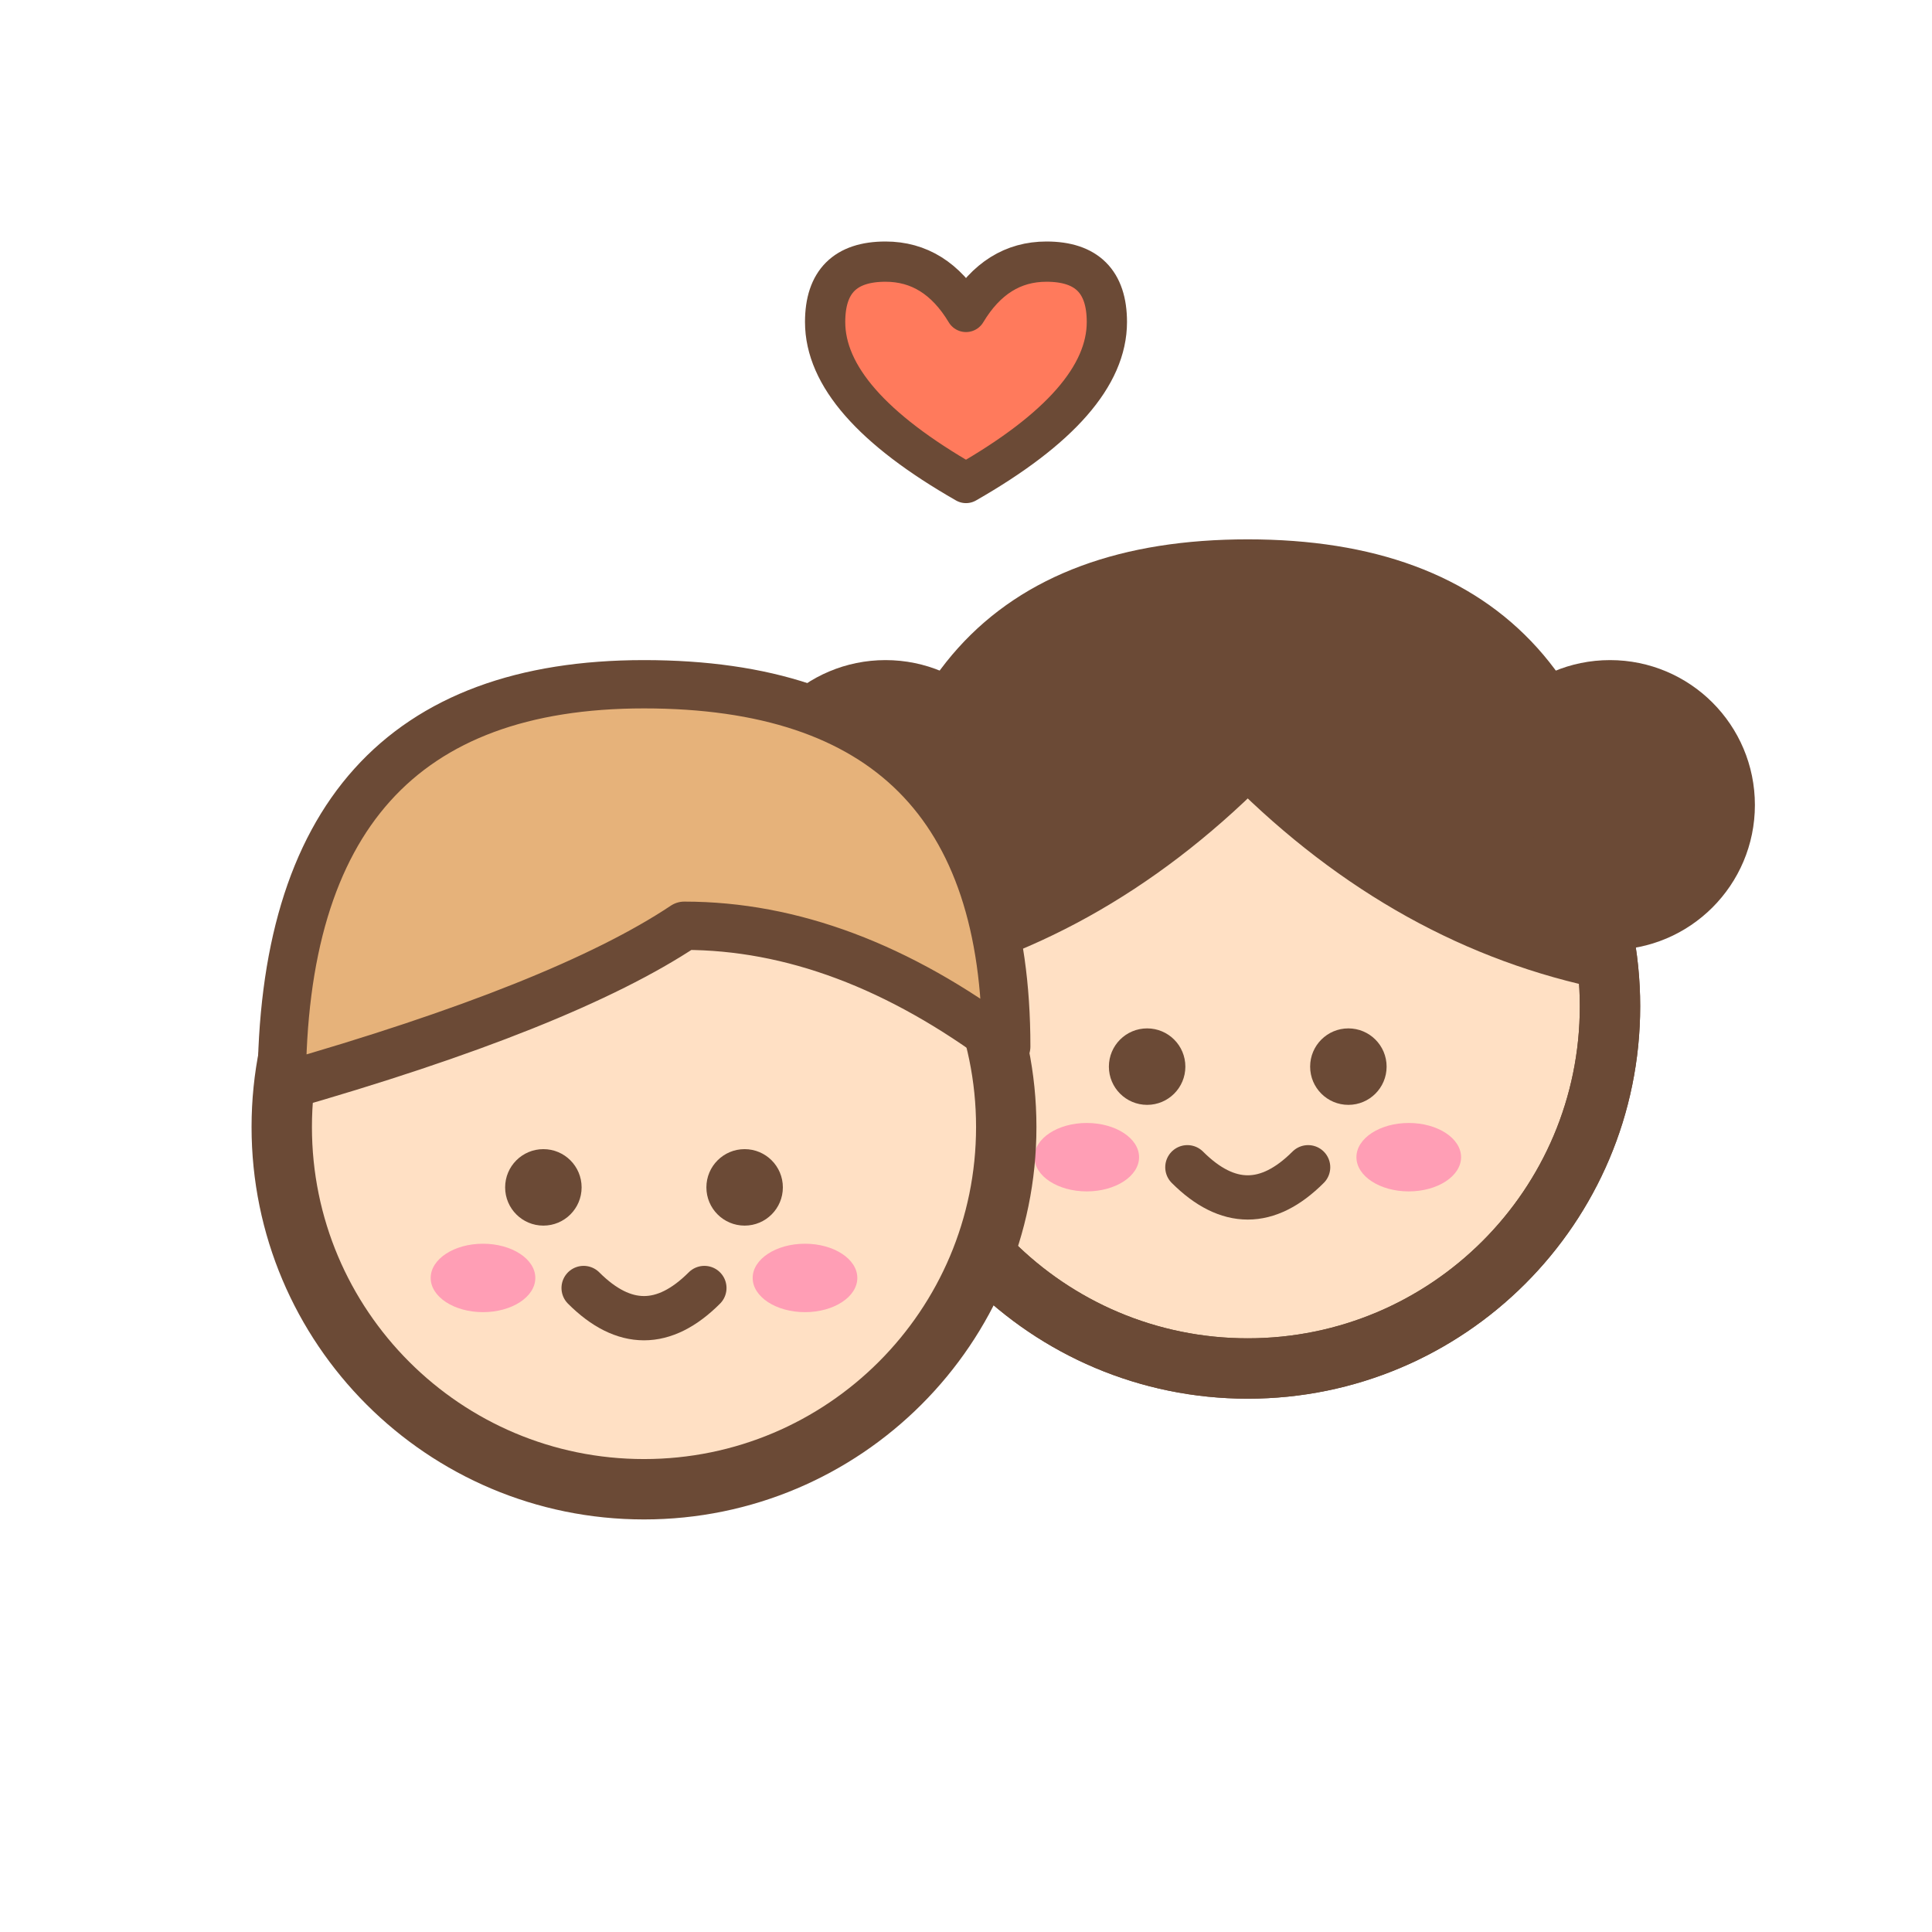
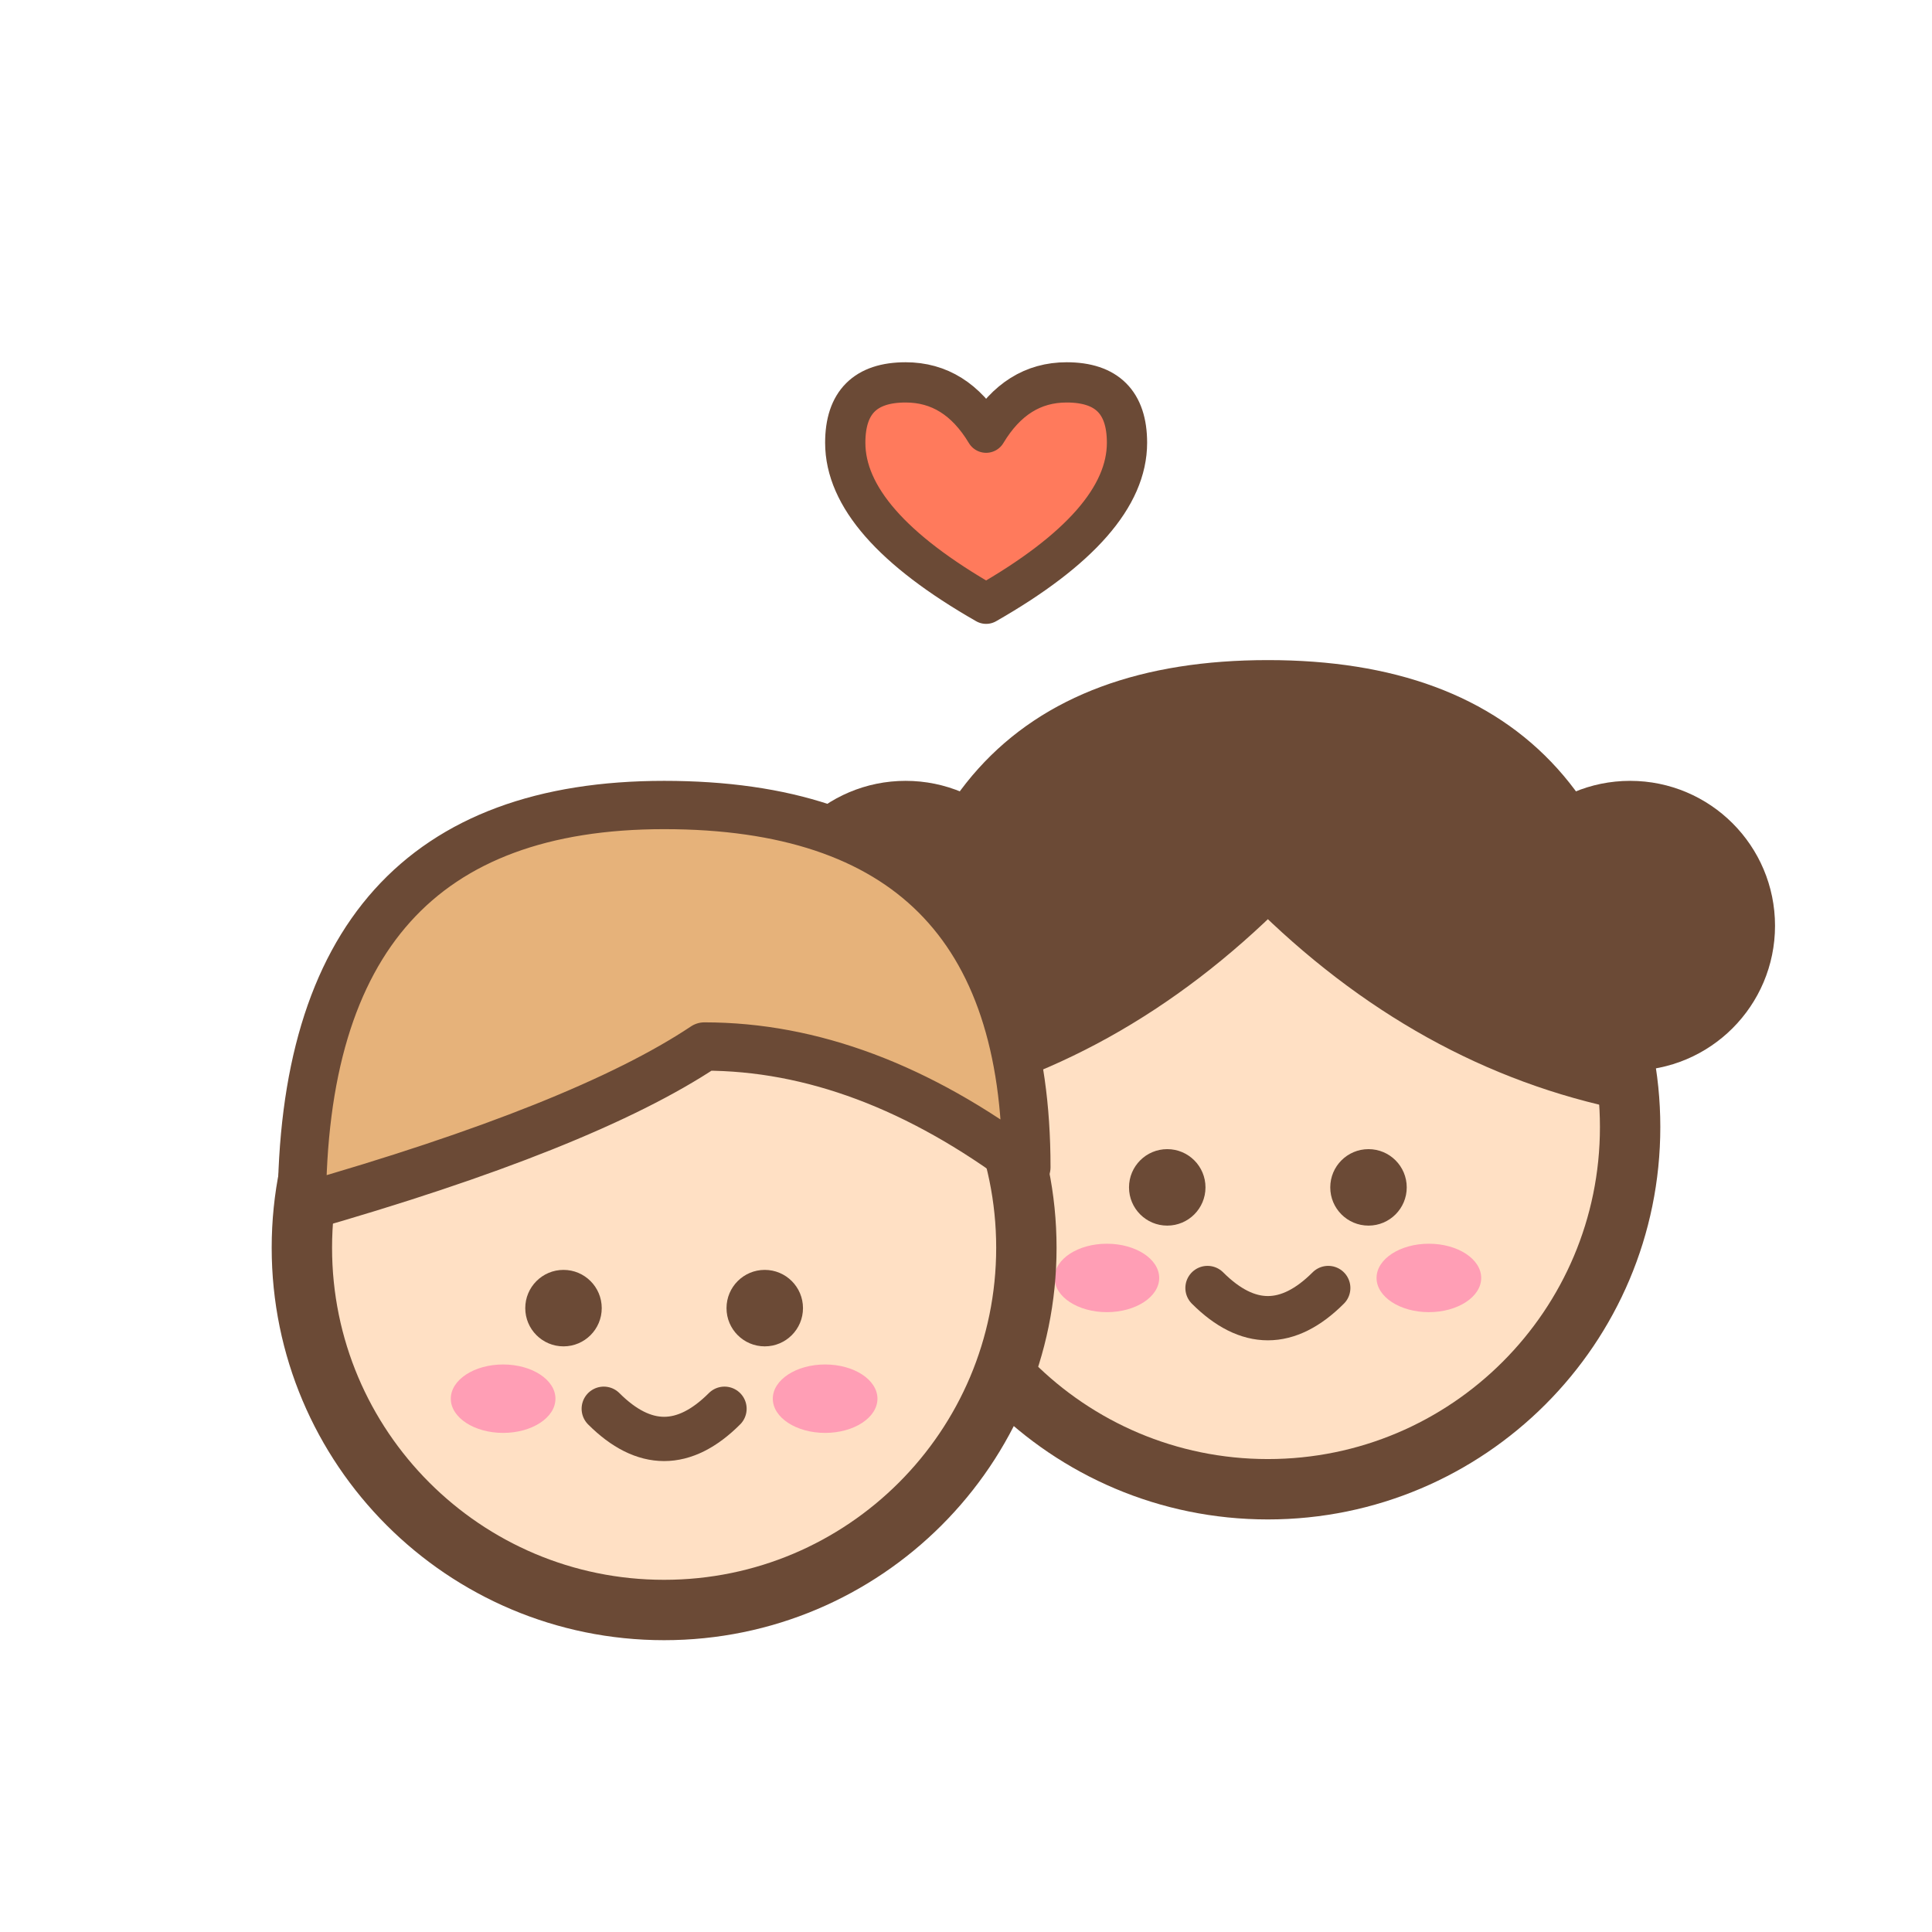
<svg xmlns="http://www.w3.org/2000/svg" viewBox="0 0 96 96">
  <g stroke="#6b4a36" stroke-width="3" stroke-linejoin="round" stroke-linecap="round">
-     <circle cx="62" cy="50" r="18" fill="#ffe0c4" />
-     <circle cx="44" cy="40" r="6" fill="#6b4a36" stroke-width="2.4" />
-     <circle cx="80" cy="40" r="6" fill="#6b4a36" stroke-width="2.4" />
-     <path d="M44 48q0-20 18-20q18 0 18 20q-10-2-18-10q-8 8-18 10z" fill="#6b4a36" stroke-width="2.4" />
-     <circle cx="62" cy="50" r="18" fill="none" />
-     <circle cx="57.0" cy="53.0" r="1.9" fill="#6b4a36" stroke="none" />
-     <circle cx="67.0" cy="53.0" r="1.9" fill="#6b4a36" stroke="none" />
-     <path d="M59.0 58.0q3.0 3.0 6.0 0" fill="none" stroke-width="2.2" />
-     <ellipse cx="54.0" cy="57.5" rx="2.6" ry="1.7" fill="#ff9eb5" stroke="none" />
-     <ellipse cx="70.0" cy="57.5" rx="2.6" ry="1.7" fill="#ff9eb5" stroke="none" />
-     <circle cx="32" cy="56" r="18" fill="#ffe0c4" />
-     <path d="M14 54q0-20 18-20q18 0 18 18q-8-6-16-6q-6 4-20 8z" fill="#e6b27a" stroke-width="2.4" />
-     <circle cx="27.0" cy="59.0" r="1.9" fill="#6b4a36" stroke="none" />
-     <circle cx="37.0" cy="59.0" r="1.9" fill="#6b4a36" stroke="none" />
-     <path d="M29.0 64.0q3.0 3.0 6.0 0" fill="none" stroke-width="2.2" />
-     <ellipse cx="24.0" cy="63.5" rx="2.6" ry="1.7" fill="#ff9eb5" stroke="none" />
-     <ellipse cx="40.0" cy="63.5" rx="2.6" ry="1.7" fill="#ff9eb5" stroke="none" />
-     <path d="M48 24q-7-4-7-8q0-3 3-3q2.5 0 4 2.5q1.5-2.5 4-2.5q3 0 3 3q0 4-7 8z" fill="#ff7a5c" stroke-width="2" />
+     <g transform="translate(1 6)">
+       <circle cx="62" cy="50" r="18" fill="#ffe0c4" />
+       <circle cx="44" cy="40" r="6" fill="#6b4a36" stroke-width="2.4" />
+       <circle cx="80" cy="40" r="6" fill="#6b4a36" stroke-width="2.4" />
+       <path d="M44 48q0-20 18-20q18 0 18 20q-10-2-18-10q-8 8-18 10z" fill="#6b4a36" stroke-width="2.4" />
+       <circle cx="57.0" cy="53.0" r="1.9" fill="#6b4a36" stroke="none" />
+       <circle cx="67.0" cy="53.0" r="1.9" fill="#6b4a36" stroke="none" />
+       <path d="M59.0 58.0q3.0 3.0 6.0 0" fill="none" stroke-width="2.2" />
+       <ellipse cx="54.0" cy="57.5" rx="2.6" ry="1.7" fill="#ff9eb5" stroke="none" />
+       <ellipse cx="70.0" cy="57.5" rx="2.6" ry="1.7" fill="#ff9eb5" stroke="none" />
+       <circle cx="32" cy="56" r="18" fill="#ffe0c4" />
+       <path d="M14 54q0-20 18-20q18 0 18 18q-8-6-16-6q-6 4-20 8z" fill="#e6b27a" stroke-width="2.4" />
+       <circle cx="27.0" cy="59.0" r="1.9" fill="#6b4a36" stroke="none" />
+       <circle cx="37.0" cy="59.0" r="1.9" fill="#6b4a36" stroke="none" />
+       <path d="M29.0 64.0q3.0 3.0 6.0 0" fill="none" stroke-width="2.2" />
+       <ellipse cx="24.0" cy="63.5" rx="2.6" ry="1.7" fill="#ff9eb5" stroke="none" />
+       <ellipse cx="40.0" cy="63.5" rx="2.6" ry="1.7" fill="#ff9eb5" stroke="none" />
+       <path d="M48 24q-7-4-7-8q0-3 3-3q2.5 0 4 2.5q1.5-2.5 4-2.5q3 0 3 3q0 4-7 8z" fill="#ff7a5c" stroke-width="2" />
+     </g>
  </g>
</svg>
